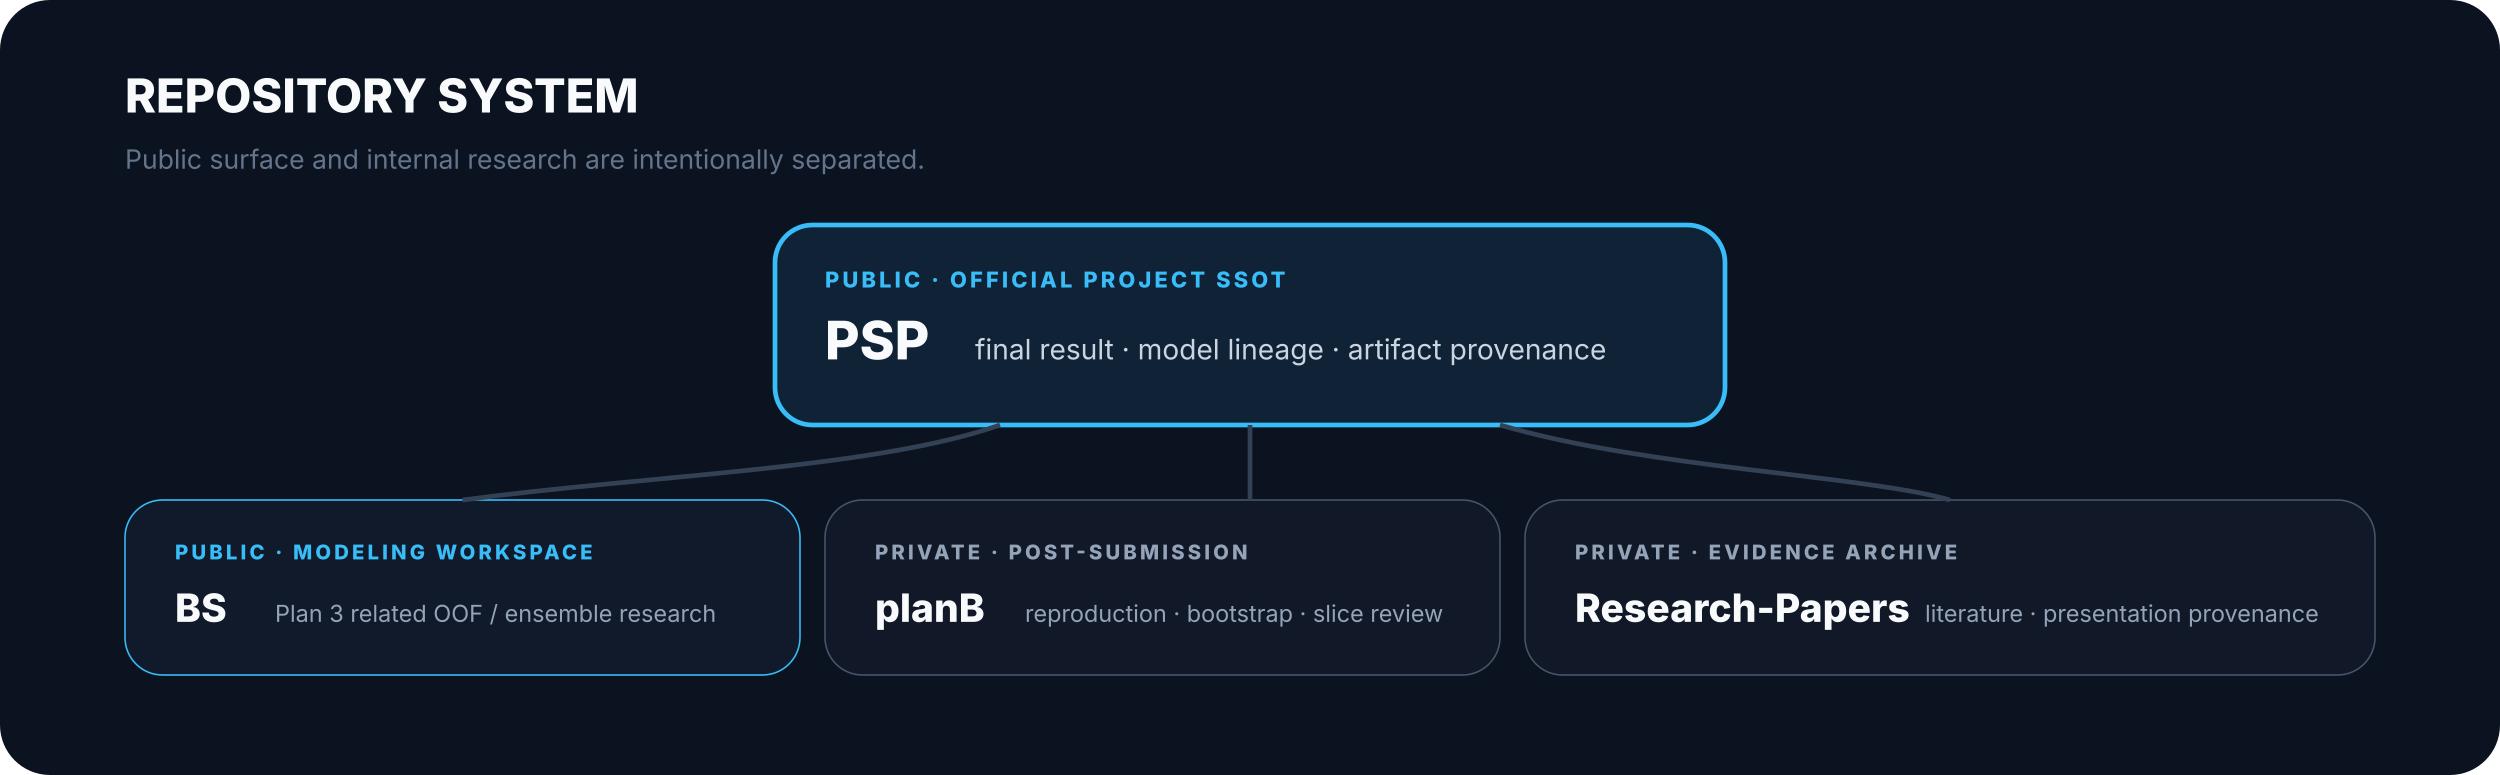
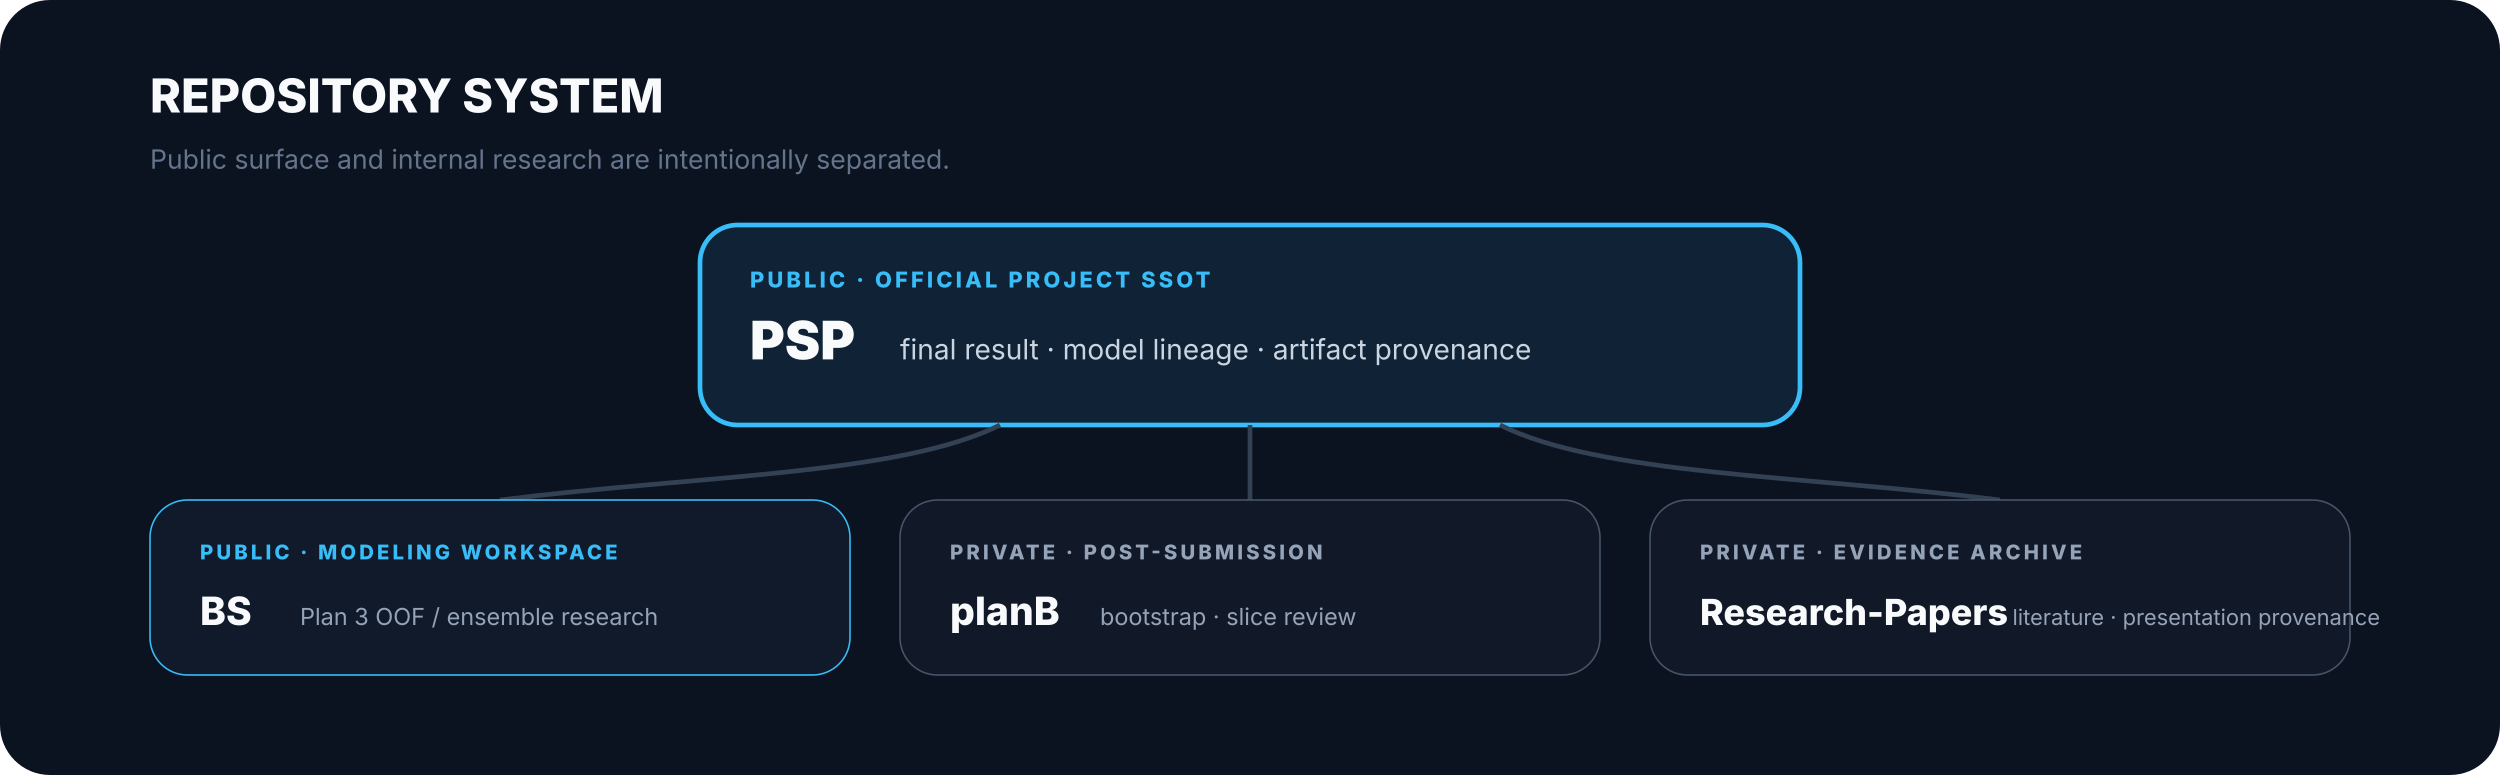
<svg xmlns="http://www.w3.org/2000/svg" width="1600" height="496" viewBox="0 0 1600 496" role="img" aria-labelledby="title desc">
  <rect width="1600" height="496" rx="32" fill="#0B1220" />
  <g font-family="system-ui, -apple-system, BlinkMacSystemFont, 'Segoe UI', sans-serif">
    <g data-title="true">
-       <text x="80" y="72" fill="#F8FAFC" font-size="30" font-weight="820">
+       <text x="96" y="72" fill="#F8FAFC" font-size="30" font-weight="830">
        <tspan>REPOSITORY SYSTEM</tspan>
      </text>
    </g>
-     <text x="80" y="108" fill="#64748B" font-size="17">
+     <text x="96" y="108" fill="#64748B" font-size="17">
      <tspan>Public surface and internal research are intentionally separated.</tspan>
    </text>
-     <g data-grid="16">
-       <rect x="496" y="144" width="608" height="128" rx="24" fill="#0F2236" stroke="#38BDF8" stroke-width="3" />
-       <rect x="80" y="320" width="432" height="112" rx="24" fill="#101A2B" stroke="#38BDF8" />
-       <rect x="528" y="320" width="432" height="112" rx="24" fill="#111827" stroke="#475569" />
-       <rect x="976" y="320" width="544" height="112" rx="24" fill="#111827" stroke="#475569" />
-     </g>
-     <text x="528" y="184" fill="#38BDF8" font-size="14" font-weight="820" letter-spacing="2">
+     <rect x="448" y="144" width="704" height="128" rx="24" fill="#0F2236" stroke="#38BDF8" stroke-width="3" />
+     <text x="480" y="184" fill="#38BDF8" font-size="14" font-weight="820" letter-spacing="2">
      <tspan>PUBLIC · OFFICIAL PROJECT SSOT</tspan>
    </text>
-     <text x="528" y="230" fill="#F8FAFC" font-size="34" font-weight="840">
+     <text x="480" y="230" fill="#F8FAFC" font-size="34" font-weight="850">
      <tspan>PSP</tspan>
    </text>
-     <text x="624" y="230" fill="#CBD5E1" font-size="18">
+     <text x="576" y="230" fill="#CBD5E1" font-size="18">
      <tspan>final result · model lineage · artifact provenance</tspan>
    </text>
-     <path d="M640 272 C560 300 416 304 296 320" stroke="#334155" stroke-width="3" fill="none" />
+     <path d="M640 272 C576 304 448 304 320 320" stroke="#334155" stroke-width="3" fill="none" />
    <path d="M800 272 V320" stroke="#334155" stroke-width="3" />
-     <path d="M960 272 C1056 300 1192 304 1248 320" stroke="#334155" stroke-width="3" fill="none" />
-     <text x="112" y="358" fill="#38BDF8" font-size="13" font-weight="800" letter-spacing="2">
+     <path d="M960 272 C1024 304 1152 304 1280 320" stroke="#334155" stroke-width="3" fill="none" />
+     <g data-card-row="true" data-grid="16">
+       <rect x="96" y="320" width="448" height="112" rx="24" fill="#101A2B" stroke="#38BDF8" />
+       <rect x="576" y="320" width="448" height="112" rx="24" fill="#111827" stroke="#475569" />
+       <rect x="1056" y="320" width="448" height="112" rx="24" fill="#111827" stroke="#475569" />
+     </g>
+     <text x="128" y="358" fill="#38BDF8" font-size="13" font-weight="820" letter-spacing="2">
      <tspan>PUBLIC · MODELING WORKSPACE</tspan>
    </text>
-     <text x="112" y="398" fill="#F8FAFC" font-size="25" font-weight="800">
+     <text x="128" y="400" fill="#F8FAFC" font-size="25" font-weight="820">
      <tspan>BS</tspan>
    </text>
-     <text x="176" y="398" fill="#94A3B8" font-size="15">
-       <tspan>Plan 3 related OOF / ensemble research</tspan>
+     <text x="192" y="400" fill="#94A3B8" font-size="15">
+       <tspan>Plan 3 OOF / ensemble research</tspan>
    </text>
-     <text x="560" y="358" fill="#94A3B8" font-size="13" font-weight="800" letter-spacing="2">
+     <text x="608" y="358" fill="#94A3B8" font-size="13" font-weight="820" letter-spacing="2">
      <tspan>PRIVATE · POST-SUBMISSION</tspan>
    </text>
-     <text x="560" y="398" fill="#F8FAFC" font-size="25" font-weight="800">
+     <text x="608" y="400" fill="#F8FAFC" font-size="25" font-weight="820">
      <tspan>planB</tspan>
    </text>
-     <text x="656" y="398" fill="#94A3B8" font-size="15">
-       <tspan>reproduction · bootstrap · slice review</tspan>
+     <text x="704" y="400" fill="#94A3B8" font-size="15">
+       <tspan>bootstrap · slice review</tspan>
    </text>
-     <text x="1008" y="358" fill="#94A3B8" font-size="13" font-weight="800" letter-spacing="2">
+     <text x="1088" y="358" fill="#94A3B8" font-size="13" font-weight="820" letter-spacing="2">
      <tspan>PRIVATE · EVIDENCE ARCHIVE</tspan>
    </text>
-     <text x="1008" y="398" fill="#F8FAFC" font-size="25" font-weight="800">
+     <text x="1088" y="400" fill="#F8FAFC" font-size="23" font-weight="820">
      <tspan>Research-Papers</tspan>
    </text>
-     <text x="1232" y="398" fill="#94A3B8" font-size="15">
+     <text x="1288" y="400" fill="#94A3B8" font-size="14">
      <tspan>literature · presentation provenance</tspan>
    </text>
  </g>
</svg>
